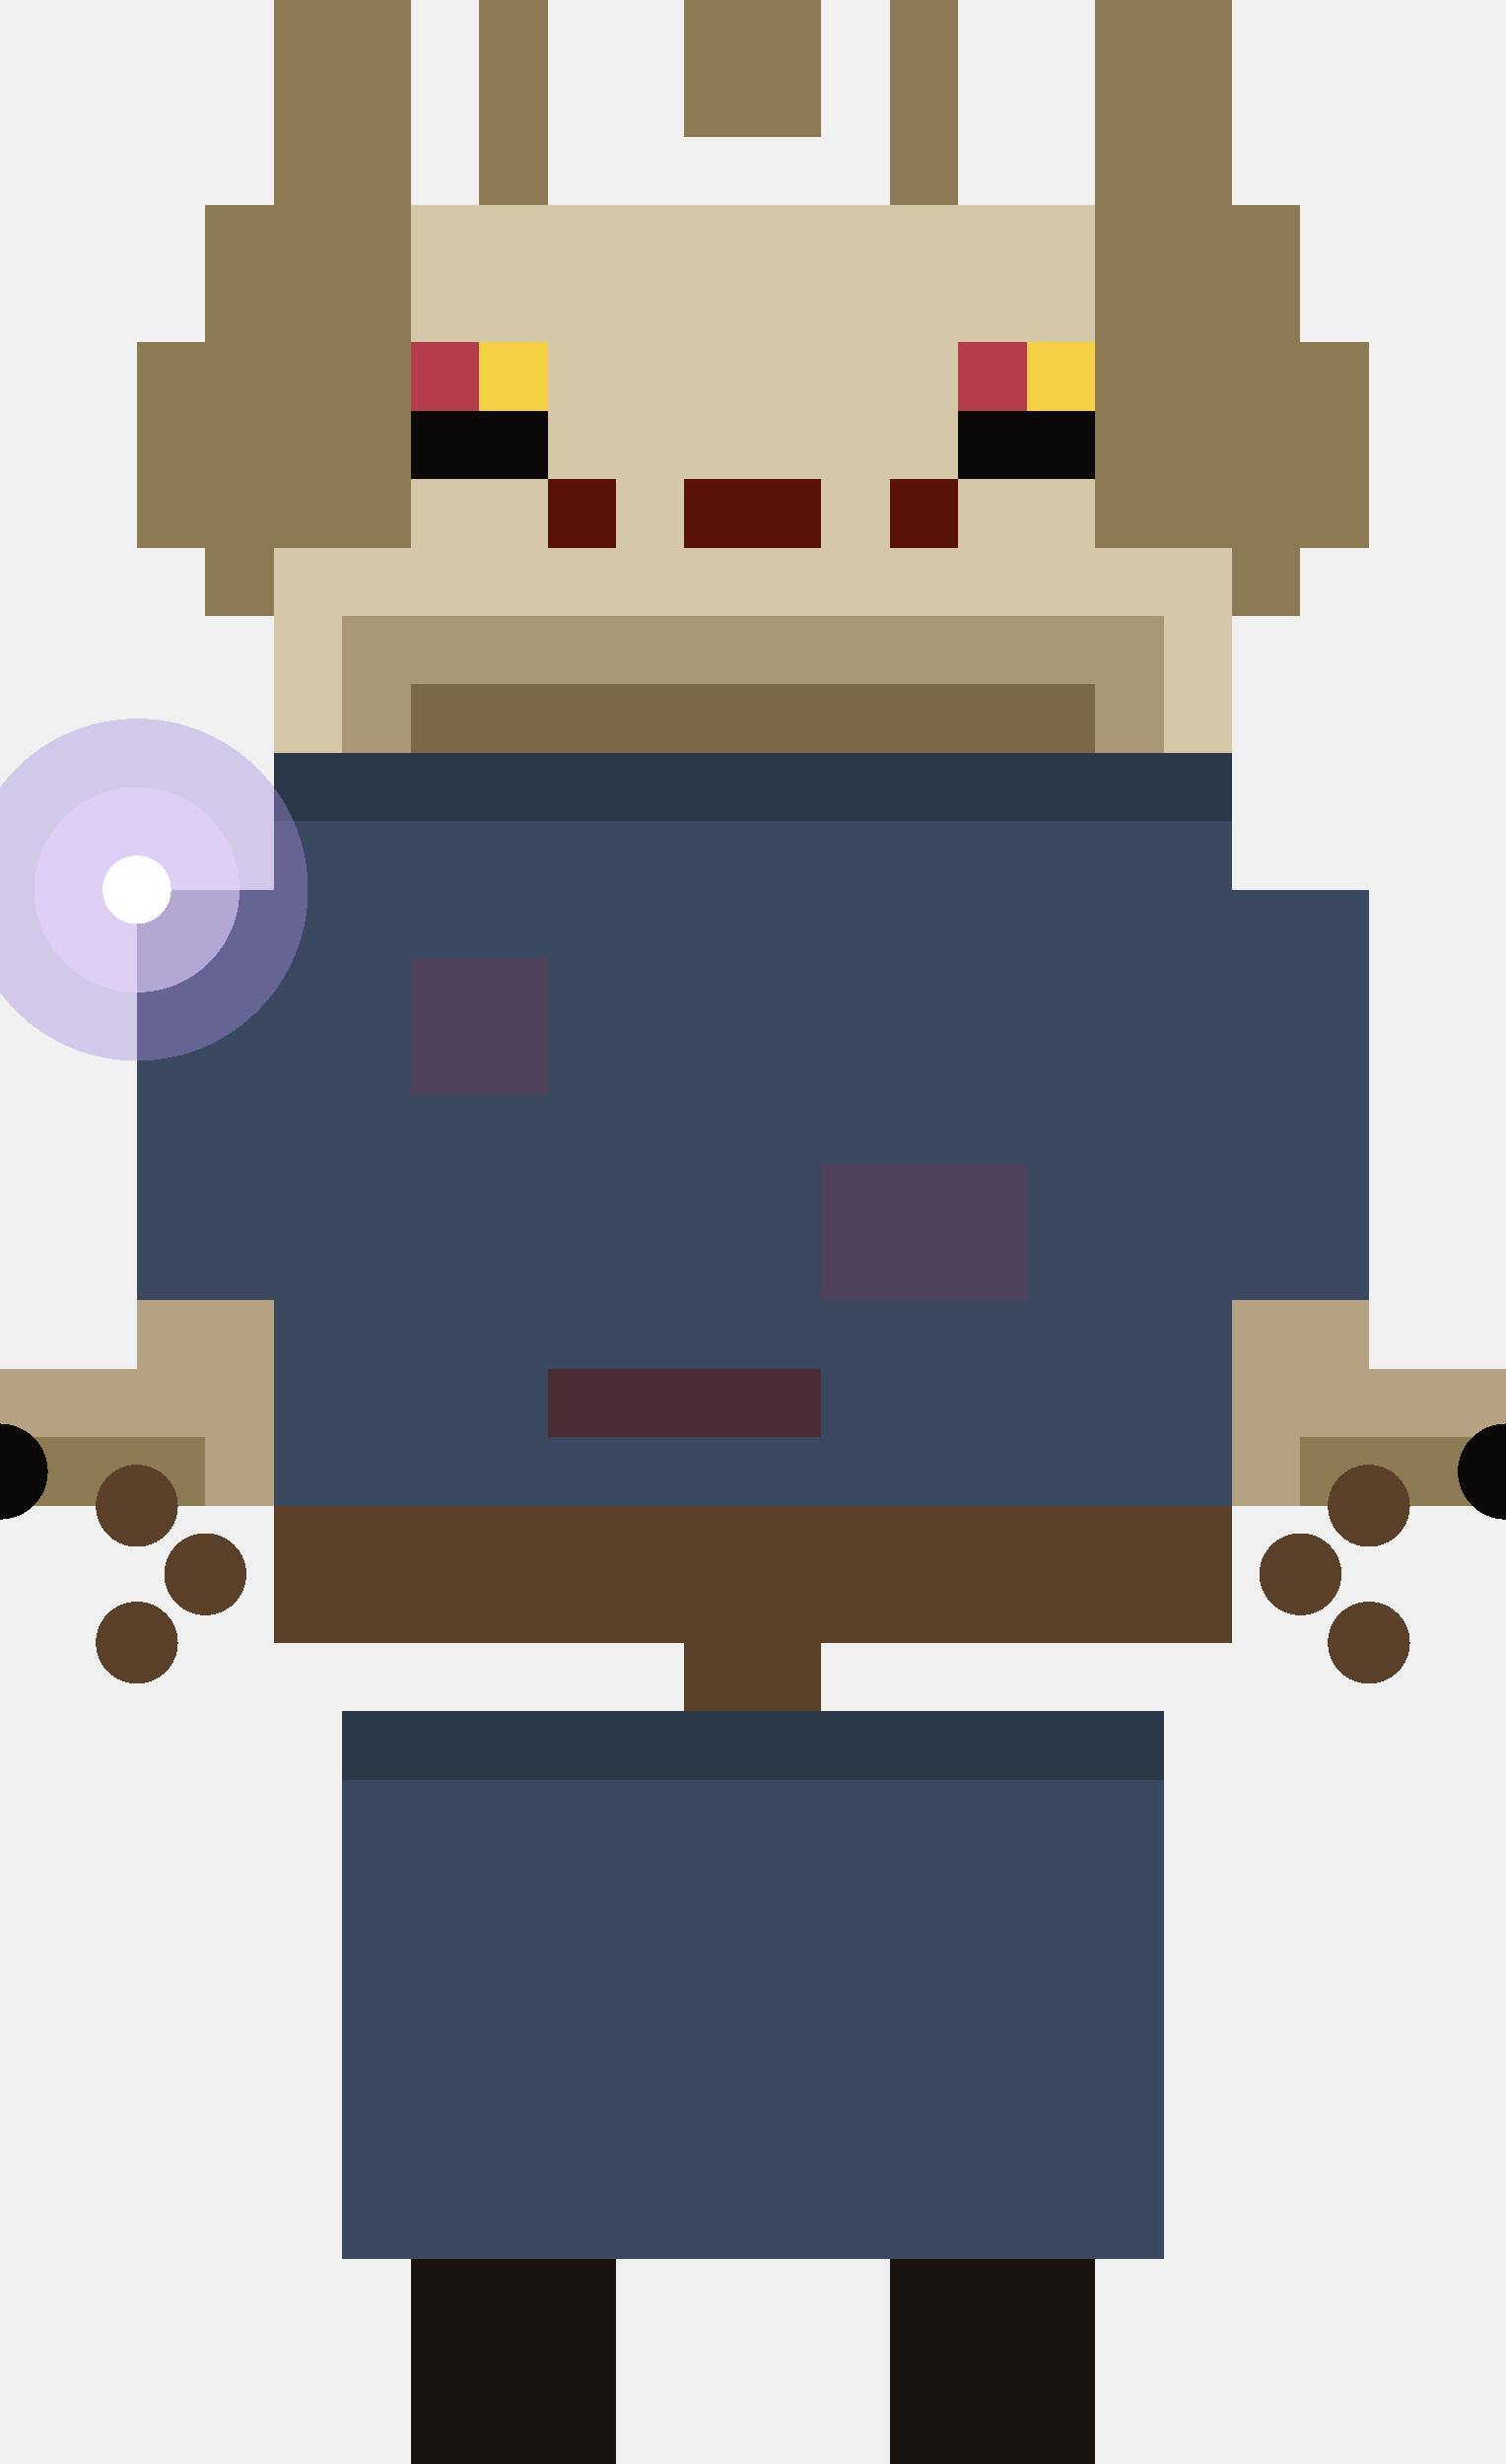
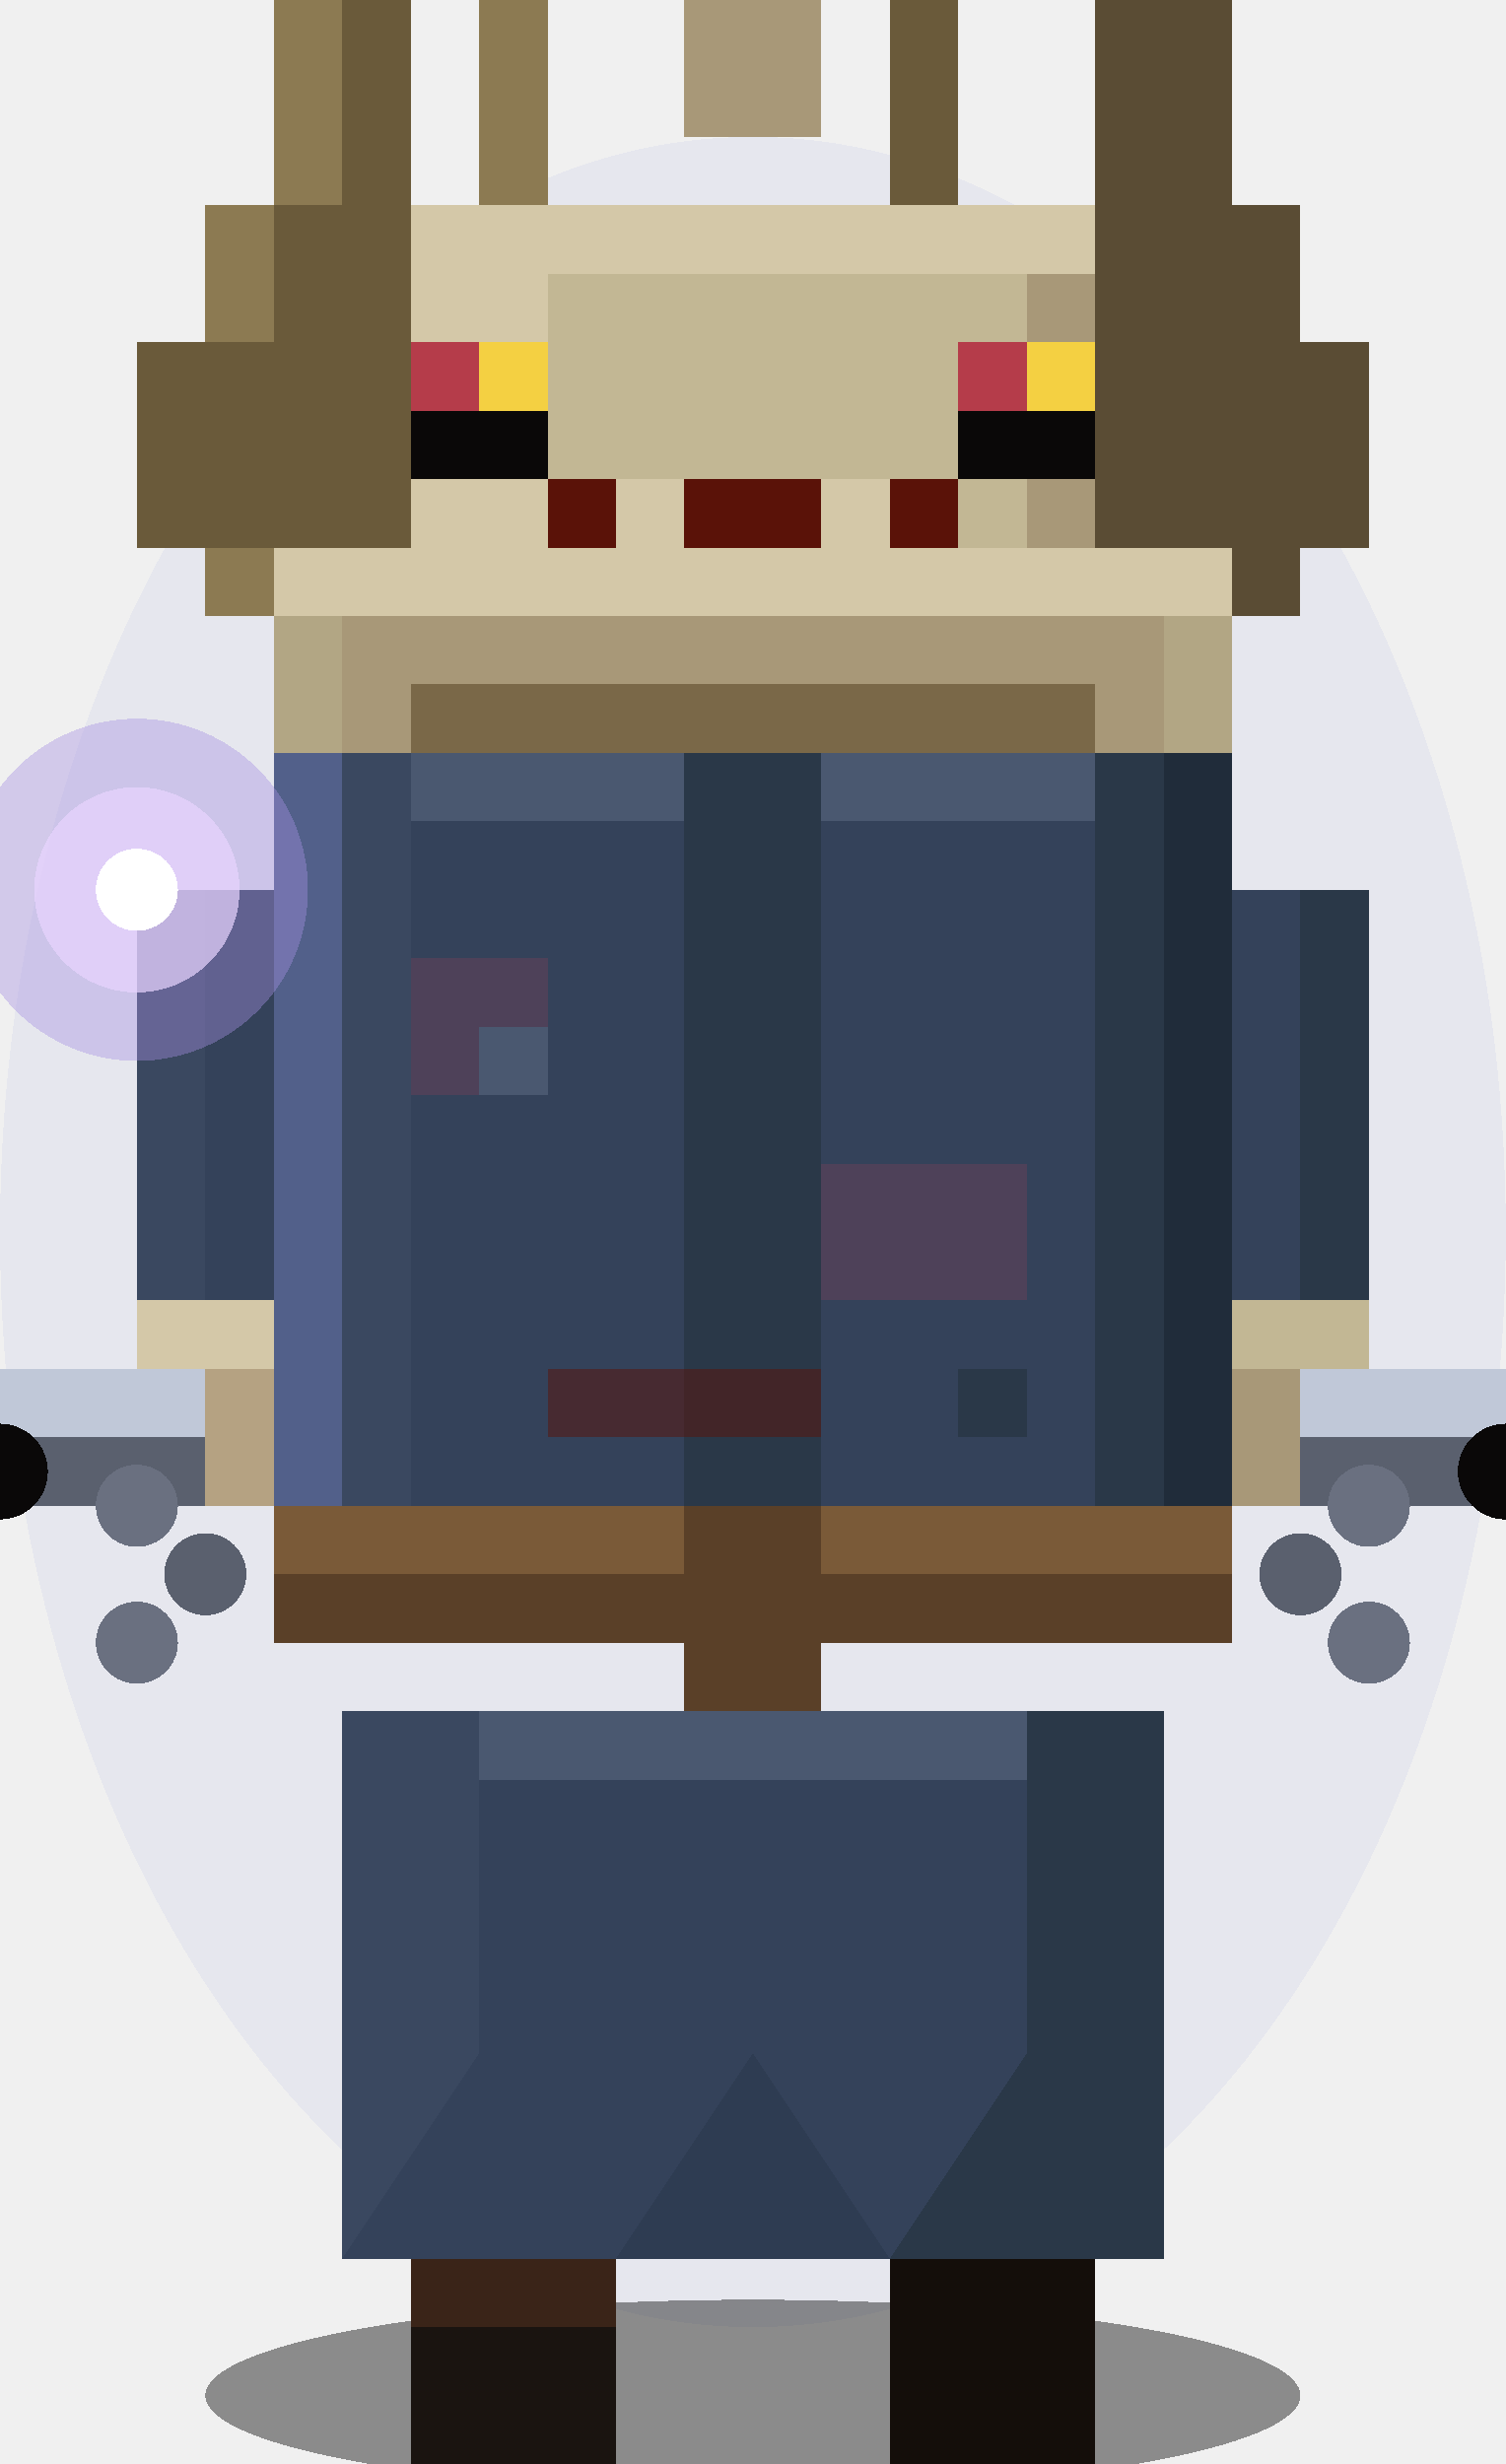
<svg xmlns="http://www.w3.org/2000/svg" viewBox="0 0 22 36" shape-rendering="crispEdges" preserveAspectRatio="xMidYMax meet" aria-label="Mad Mage Prisoner">
-   <rect x="4" y="0" width="2" height="3" fill="#8c7a52" />
+   <ellipse cx="11" cy="18" rx="11" ry="16" fill="#5a6ad0" opacity="0.07" />
+   <ellipse cx="11" cy="35" rx="8" ry="1.4" fill="#000" opacity="0.42" />
+   <rect x="4" y="0" width="2" height="3" fill="#6a5a3a" />
+   <rect x="4" y="0" width="1" height="3" fill="#8c7a52" />
  <rect x="7" y="0" width="1" height="4" fill="#8c7a52" />
-   <rect x="10" y="0" width="2" height="2" fill="#8c7a52" />
-   <rect x="13" y="0" width="1" height="3" fill="#8c7a52" />
-   <rect x="16" y="0" width="2" height="4" fill="#8c7a52" />
-   <rect x="5" y="3" width="12" height="5" fill="#d4c8a8" />
-   <rect x="4" y="4" width="1" height="4" fill="#a89878" />
-   <rect x="17" y="4" width="1" height="4" fill="#a89878" />
-   <rect x="3" y="3" width="3" height="6" fill="#8c7a52" />
-   <rect x="16" y="3" width="3" height="6" fill="#8c7a52" />
-   <rect x="2" y="5" width="2" height="3" fill="#8c7a52" />
-   <rect x="18" y="5" width="2" height="3" fill="#8c7a52" />
+   <rect x="10" y="0" width="2" height="2" fill="#a89878" />
+   <rect x="13" y="0" width="1" height="3" fill="#6a5a3a" />
+   <rect x="16" y="0" width="2" height="4" fill="#5a4c34" />
+   <rect x="5" y="3" width="12" height="5" fill="#c2b794" />
+   <rect x="5" y="3" width="12" height="1" fill="#d4c8a8" />
+   <rect x="5" y="3" width="3" height="5" fill="#d4c8a8" />
+   <rect x="5" y="3" width="1" height="4" fill="#e8dcc4" />
+   <rect x="4" y="4" width="1" height="4" fill="#8c7a52" />
+   <rect x="15" y="4" width="2" height="4" fill="#a89878" />
+   <rect x="17" y="4" width="1" height="4" fill="#7a6848" />
+   <rect x="3" y="3" width="3" height="6" fill="#6a5a3a" />
+   <rect x="3" y="3" width="1" height="6" fill="#8c7a52" />
+   <rect x="16" y="3" width="3" height="6" fill="#5a4c34" />
+   <rect x="2" y="5" width="2" height="3" fill="#6a5a3a" />
+   <rect x="18" y="5" width="2" height="3" fill="#5a4c34" />
  <rect x="6" y="5" width="2" height="2" fill="#0a0808" />
  <rect x="14" y="5" width="2" height="2" fill="#0a0808" />
  <rect x="6" y="5" width="2" height="1" fill="#b53c4a" />
  <rect x="14" y="5" width="2" height="1" fill="#b53c4a" />
  <rect x="7" y="5" width="1" height="1" fill="#f4d042" />
  <rect x="15" y="5" width="1" height="1" fill="#f4d042" />
  <rect x="8" y="7" width="6" height="1" fill="#5a1208" />
  <rect x="9" y="7" width="1" height="1" fill="#d4c8a8" />
  <rect x="12" y="7" width="1" height="1" fill="#d4c8a8" />
-   <rect x="4" y="8" width="14" height="3" fill="#d4c8a8" />
+   <rect x="4" y="8" width="14" height="3" fill="#b2a684" />
+   <rect x="4" y="8" width="14" height="1" fill="#d4c8a8" />
  <rect x="5" y="9" width="12" height="2" fill="#a89878" />
  <rect x="6" y="10" width="10" height="1" fill="#7a6848" />
-   <rect x="4" y="11" width="14" height="13" fill="#3a4860" />
-   <rect x="4" y="11" width="14" height="1" fill="#2a3848" />
+   <rect x="4" y="11" width="14" height="13" fill="#34425a" />
+   <rect x="4" y="11" width="14" height="1" fill="#4a5870" />
+   <rect x="4" y="11" width="2" height="12" fill="#3a4860" />
+   <rect x="4" y="11" width="1" height="12" fill="#52608a" />
+   <rect x="16" y="11" width="2" height="12" fill="#2a3848" />
+   <rect x="17" y="11" width="1" height="12" fill="#202c3a" />
+   <rect x="10" y="11" width="2" height="13" fill="#2a3848" />
  <rect x="6" y="14" width="2" height="2" fill="#5a4058" opacity="0.7" />
  <rect x="12" y="17" width="3" height="2" fill="#5a4058" opacity="0.7" />
  <rect x="8" y="20" width="4" height="1" fill="#5a1208" opacity="0.5" />
+   <rect x="7" y="15" width="1" height="1" fill="#4a5870" />
+   <rect x="14" y="20" width="1" height="1" fill="#2a3848" />
  <rect x="4" y="22" width="14" height="2" fill="#5a4028" />
+   <rect x="4" y="22" width="14" height="1" fill="#7a5a38" />
  <rect x="10" y="22" width="2" height="3" fill="#5a4028" />
-   <rect x="2" y="13" width="2" height="6" fill="#3a4860" />
-   <rect x="18" y="13" width="2" height="6" fill="#3a4860" />
+   <rect x="2" y="13" width="2" height="6" fill="#34425a" />
+   <rect x="2" y="13" width="1" height="6" fill="#3a4860" />
+   <rect x="18" y="13" width="2" height="6" fill="#2a3848" />
+   <rect x="18" y="13" width="1" height="6" fill="#34425a" />
  <rect x="2" y="19" width="2" height="3" fill="#b5a282" />
-   <rect x="18" y="19" width="2" height="3" fill="#b5a282" />
-   <rect x="0" y="20" width="3" height="2" fill="#b5a282" />
-   <rect x="0" y="21" width="3" height="1" fill="#8c7a52" />
+   <rect x="2" y="19" width="2" height="1" fill="#d4c8a8" />
+   <rect x="18" y="19" width="2" height="3" fill="#a89878" />
+   <rect x="18" y="19" width="2" height="1" fill="#c2b794" />
+   <rect x="0" y="20" width="3" height="2" fill="#8a91a4" />
+   <rect x="0" y="20" width="3" height="1" fill="#c0c8d8" />
+   <rect x="0" y="21" width="3" height="1" fill="#5a606e" />
  <circle cx="0" cy="21.5" r="0.7" fill="#0a0808" />
-   <rect x="19" y="20" width="3" height="2" fill="#b5a282" />
-   <rect x="19" y="21" width="3" height="1" fill="#8c7a52" />
+   <rect x="19" y="20" width="3" height="2" fill="#8a91a4" />
+   <rect x="19" y="20" width="3" height="1" fill="#c0c8d8" />
+   <rect x="19" y="21" width="3" height="1" fill="#5a606e" />
  <circle cx="22" cy="21.5" r="0.7" fill="#0a0808" />
-   <circle cx="2" cy="22" r="0.6" fill="#5a4028" />
-   <circle cx="3" cy="23" r="0.6" fill="#5a4028" />
-   <circle cx="2" cy="24" r="0.6" fill="#5a4028" />
-   <circle cx="20" cy="22" r="0.6" fill="#5a4028" />
-   <circle cx="19" cy="23" r="0.6" fill="#5a4028" />
-   <circle cx="20" cy="24" r="0.6" fill="#5a4028" />
+   <circle cx="2" cy="22" r="0.6" fill="#6a7080" />
+   <circle cx="3" cy="23" r="0.6" fill="#5a606e" />
+   <circle cx="2" cy="24" r="0.6" fill="#6a7080" />
+   <circle cx="20" cy="22" r="0.6" fill="#6a7080" />
+   <circle cx="19" cy="23" r="0.6" fill="#5a606e" />
+   <circle cx="20" cy="24" r="0.6" fill="#6a7080" />
  <circle cx="2" cy="13" r="2.5" fill="#a48ee0" opacity="0.4" />
-   <circle cx="2" cy="13" r="1.5" fill="#e8d4ff" opacity="0.6" />
-   <circle cx="2" cy="13" r="0.5" fill="#ffffff" />
-   <rect x="5" y="25" width="12" height="8" fill="#3a4860" />
-   <rect x="5" y="25" width="12" height="1" fill="#2a3848" />
-   <polygon points="5,33 7,30 9,33" fill="#3a4860" />
-   <polygon points="9,33 11,30 13,33" fill="#3a4860" />
-   <polygon points="13,33 15,30 17,33" fill="#3a4860" />
+   <circle cx="2" cy="13" r="1.5" fill="#e8d4ff" opacity="0.7" />
+   <circle cx="2" cy="13" r="0.6" fill="#ffffff" />
+   <rect x="5" y="25" width="12" height="8" fill="#34425a" />
+   <rect x="5" y="25" width="12" height="1" fill="#4a5870" />
+   <rect x="5" y="25" width="2" height="8" fill="#3a4860" />
+   <rect x="15" y="25" width="2" height="8" fill="#2a3848" />
+   <polygon points="5,33 7,30 9,33" fill="#34425a" />
+   <polygon points="9,33 11,30 13,33" fill="#2e3c52" />
+   <polygon points="13,33 15,30 17,33" fill="#2a3848" />
  <rect x="6" y="33" width="3" height="3" fill="#1a1410" />
-   <rect x="13" y="33" width="3" height="3" fill="#1a1410" />
+   <rect x="13" y="33" width="3" height="3" fill="#140e0a" />
+   <rect x="6" y="33" width="3" height="1" fill="#3a2418" />
</svg>
